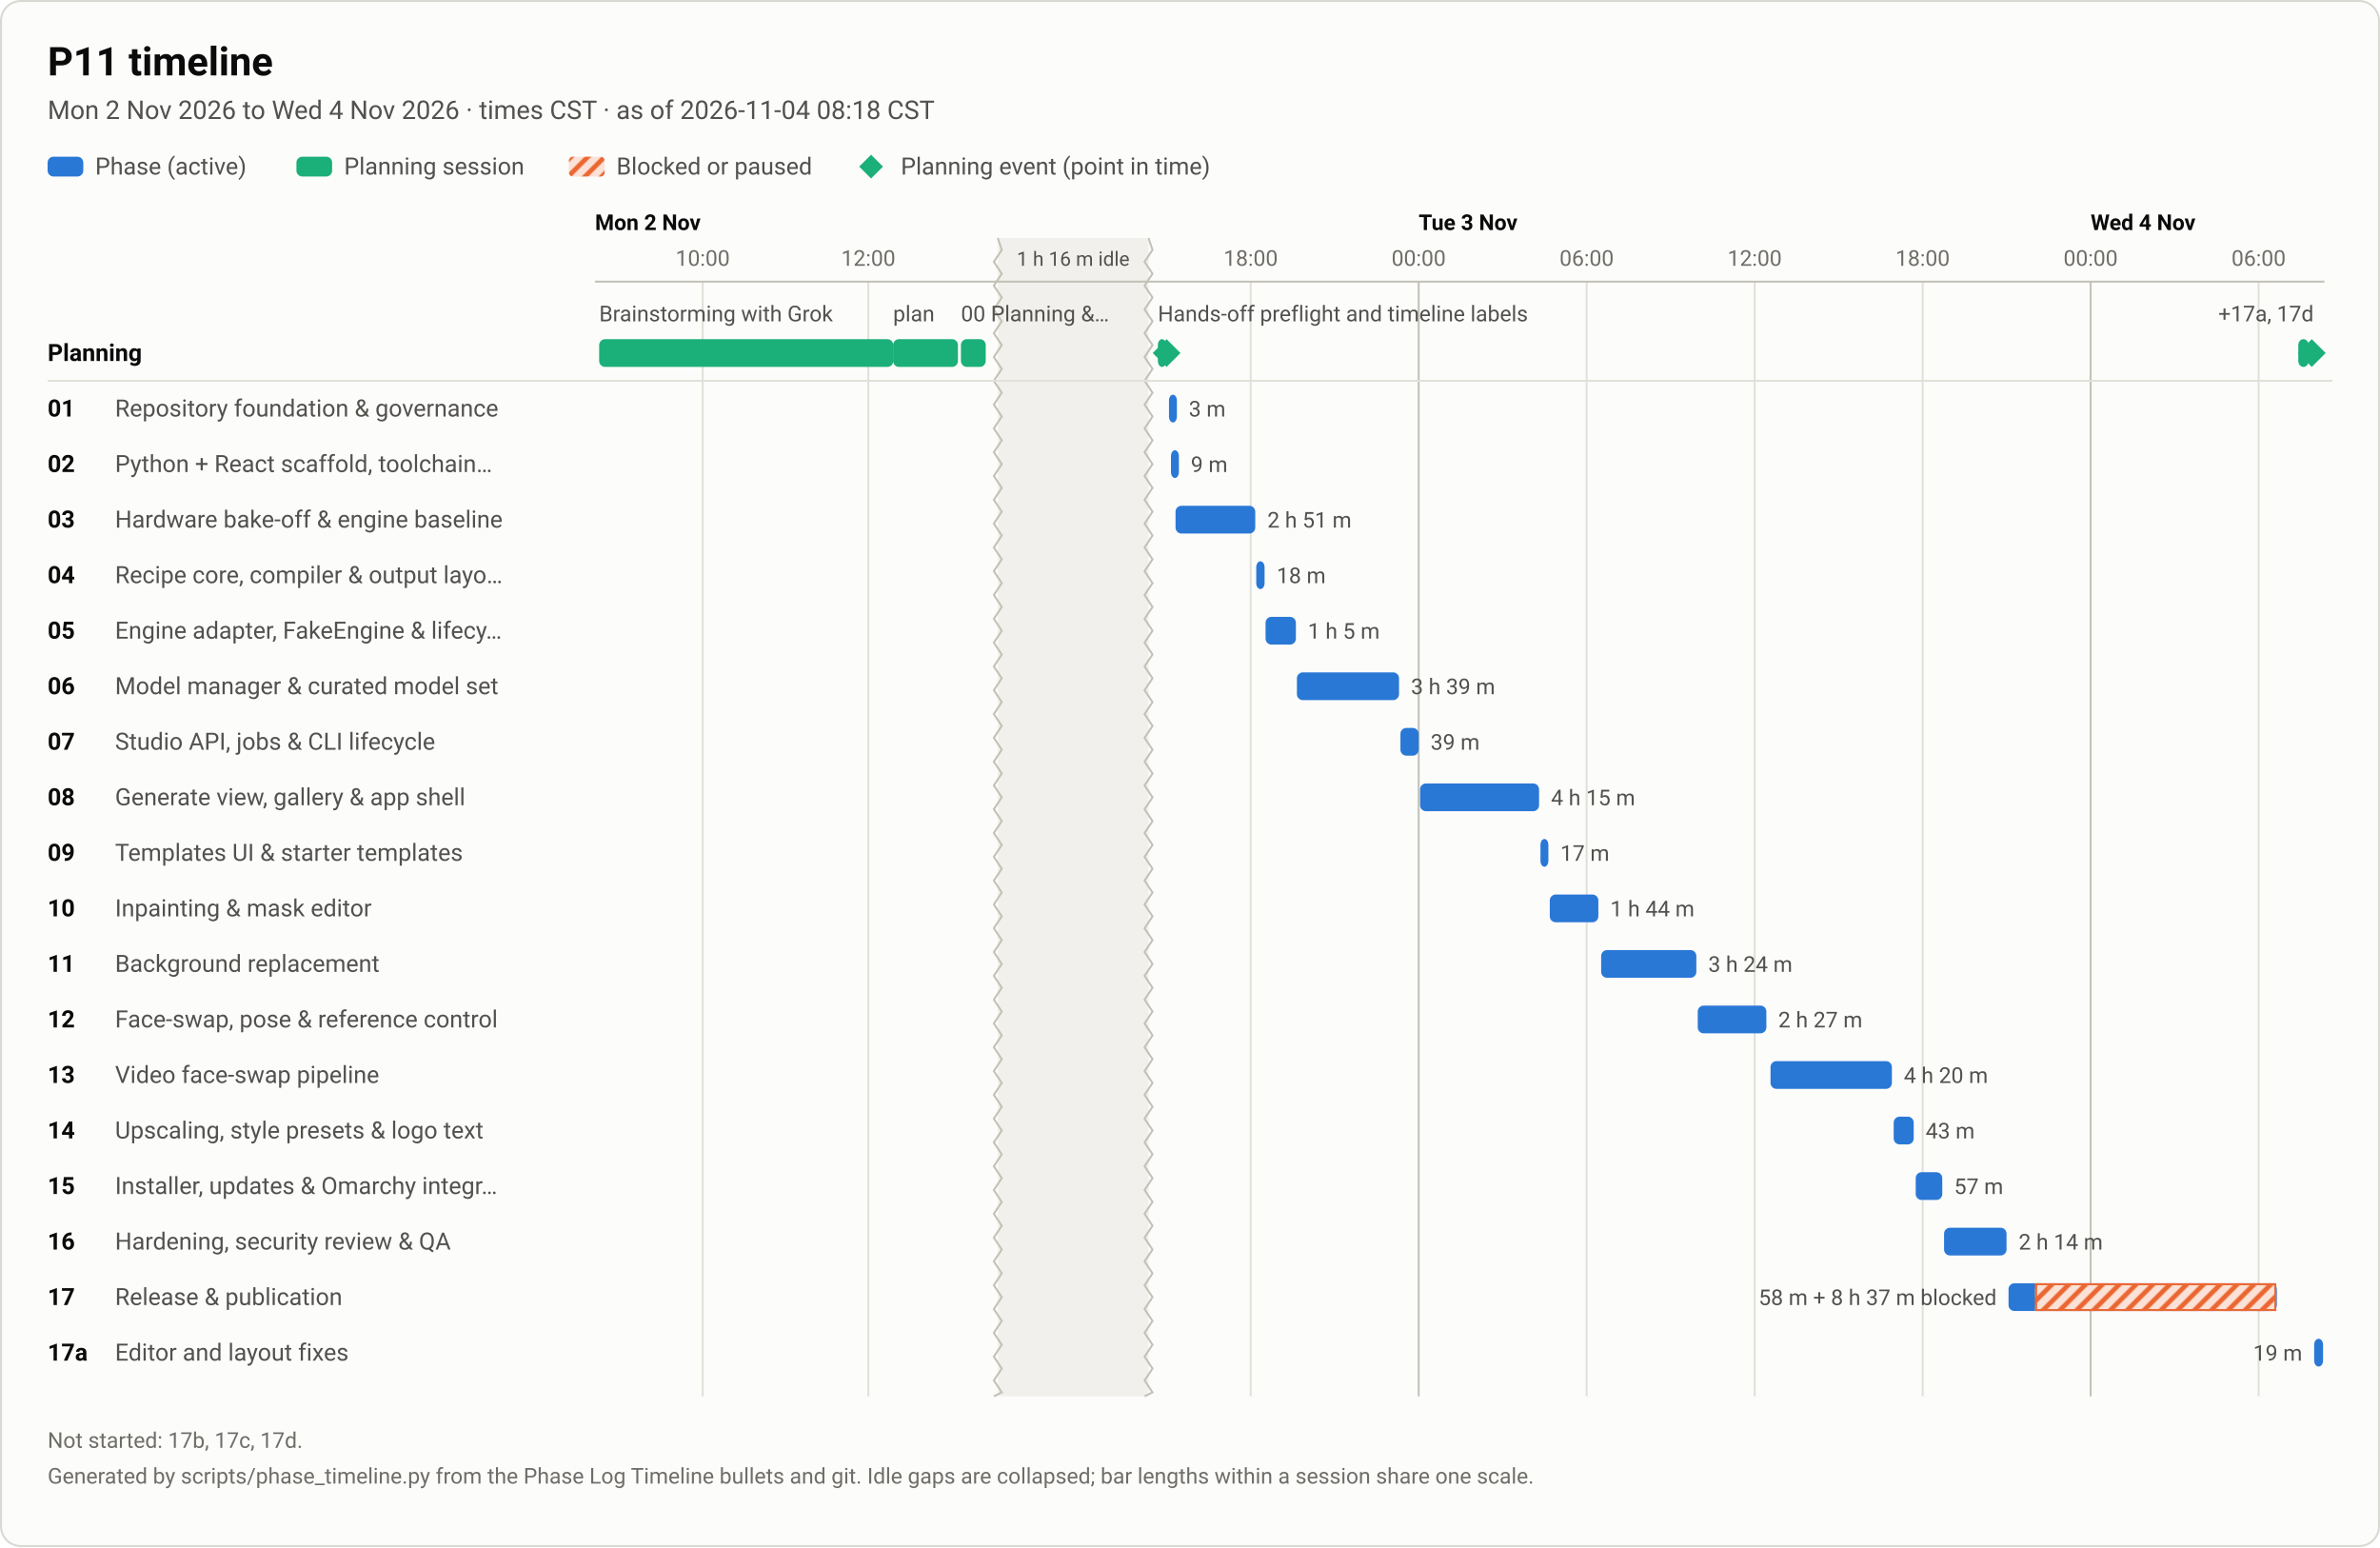
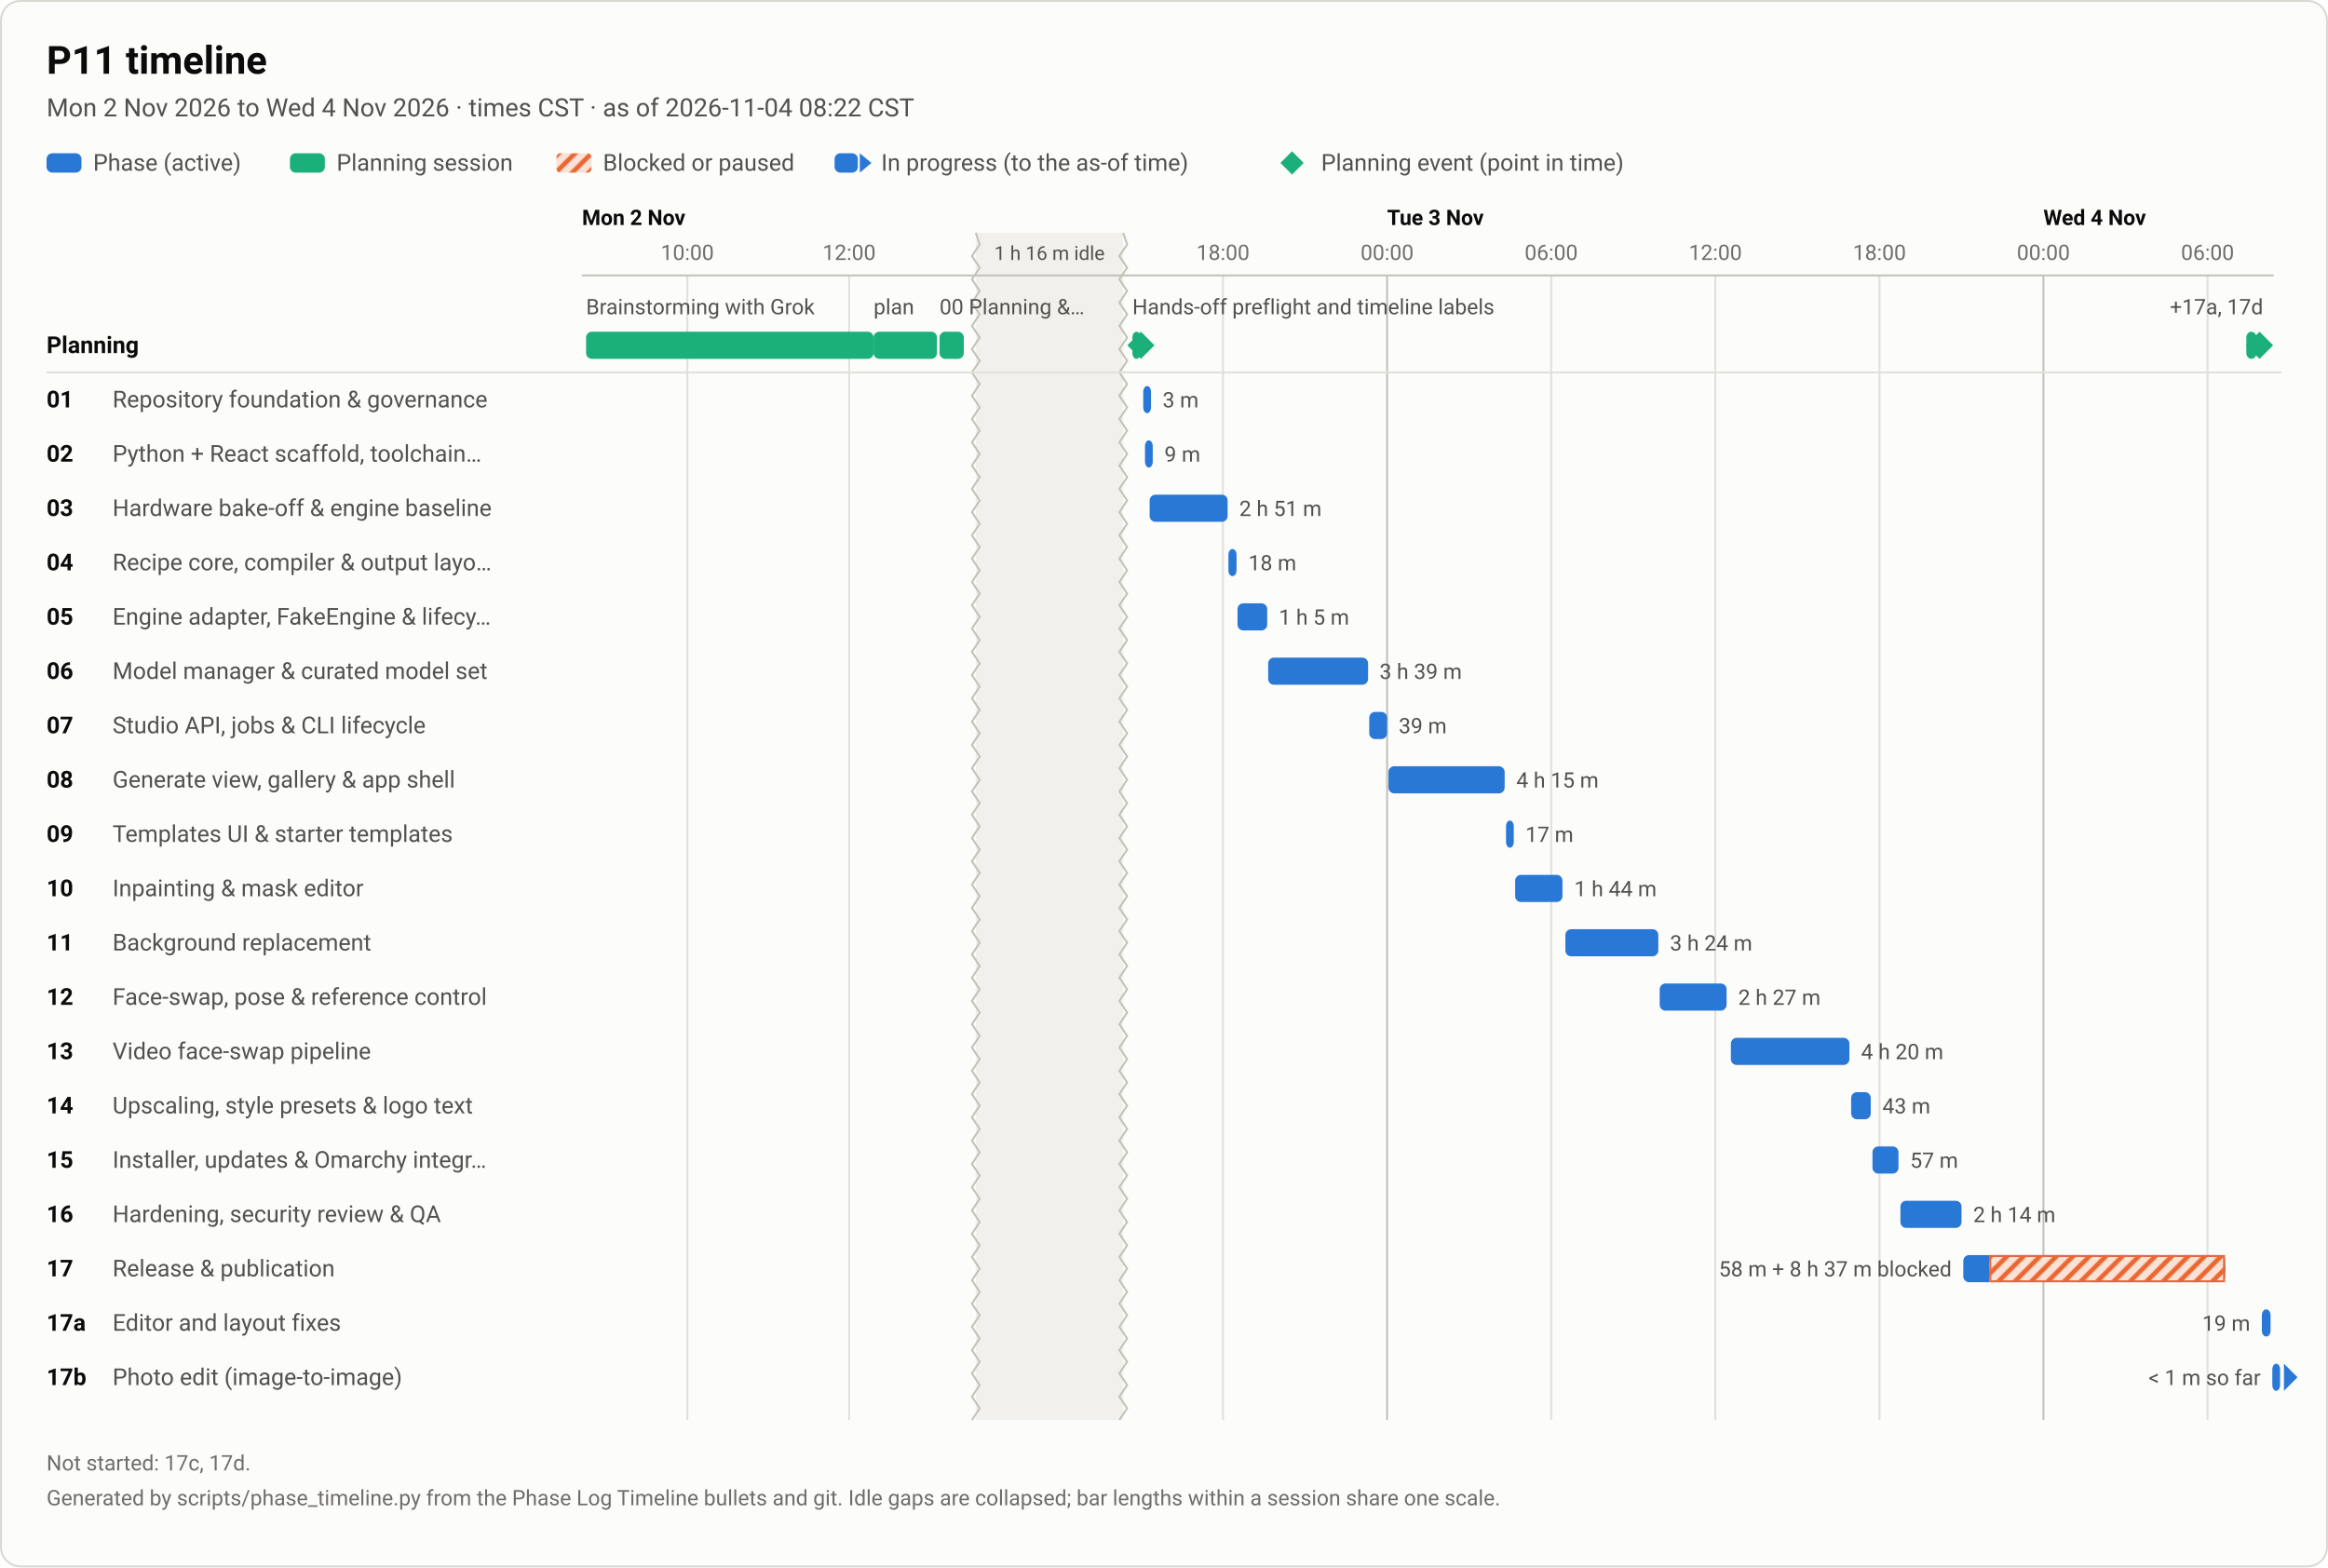
- <svg xmlns="http://www.w3.org/2000/svg" width="1200" height="780" viewBox="0 0 1200 780" role="img" aria-labelledby="tl-title tl-desc" font-family="system-ui, -apple-system, &quot;Segoe UI&quot;, Roboto, sans-serif" data-timeline-format="1">
+ <svg xmlns="http://www.w3.org/2000/svg" width="1200" height="808" viewBox="0 0 1200 808" role="img" aria-labelledby="tl-title tl-desc" font-family="system-ui, -apple-system, &quot;Segoe UI&quot;, Roboto, sans-serif" data-timeline-format="1">
  <style>.card{fill:#fcfcfb;stroke:#d9d8d2}.t1{fill:#0b0b0b}.t2{fill:#52514e}.t3{fill:#6f6d68}.grid{stroke:#e1e0d9}.axis{stroke:#c3c2b7}.brk{fill:#f1f0ec}.brke{stroke:#c3c2b7;fill:none}.ph{fill:#2a78d6}.pl{fill:#1baf7a}.tail{stroke:#2a78d6}.tailpl{stroke:#1baf7a}.hb{fill:#fbe1d6}.hl{stroke:#eb6834}.wo{stroke:#eb6834;fill:none}.ap{stroke:#0b0b0b;fill:none}.sep{stroke:#e1e0d9}text{font-variant-numeric:tabular-nums}@media (prefers-color-scheme: dark){.card{fill:#1a1a19;stroke:#3a3a37}.t1{fill:#f0efec}.t2{fill:#c3c2b7}.t3{fill:#a3a19a}.grid{stroke:#2c2c2a}.axis{stroke:#4a4a46}.brk{fill:#262624}.brke{stroke:#4a4a46;fill:none}.ph{fill:#3987e5}.pl{fill:#199e70}.tail{stroke:#3987e5}.tailpl{stroke:#199e70}.hb{fill:#4a2a1c}.hl{stroke:#d95926}.wo{stroke:#d95926;fill:none}.ap{stroke:#f0efec;fill:none}.sep{stroke:#2c2c2a}}</style>
  <defs>
    <pattern id="tl-hatch" patternUnits="userSpaceOnUse" width="6" height="6" patternTransform="rotate(45)">
      <rect class="hb" width="6" height="6" />
      <line class="hl" x1="1.5" y1="0" x2="1.5" y2="6" stroke-width="2.4" />
    </pattern>
  </defs>
-   <rect class="card" x="0.5" y="0.5" width="1199" height="779" rx="10" />
+   <rect class="card" x="0.5" y="0.5" width="1199" height="807" rx="10" />
  <text class="t1" x="24" y="38" font-size="20" font-weight="600">P11 timeline</text>
-   <text class="t2" x="24" y="60" font-size="13">Mon 2 Nov 2026 to Wed 4 Nov 2026 · times CST · as of 2026-11-04 08:18 CST</text>
+   <text class="t2" x="24" y="60" font-size="13">Mon 2 Nov 2026 to Wed 4 Nov 2026 · times CST · as of 2026-11-04 08:22 CST</text>
  <rect class="ph" x="24.0" y="79" width="18" height="10" rx="3" />
  <text class="t2" x="48" y="88" font-size="12">Phase (active)</text>
  <rect class="pl" x="149.462" y="79" width="18" height="10" rx="3" />
  <text class="t2" x="173.5" y="88" font-size="12">Planning session</text>
  <rect fill="url(#tl-hatch)" x="286.848" y="79" width="18" height="10" rx="2" />
  <text class="t2" x="310.8" y="88" font-size="12">Blocked or paused</text>
-   <path class="pl" d="M439.2 78l6 6l-6 6l-6-6z" />
-   <text class="t2" x="454.2" y="88" font-size="12">Planning event (point in time)</text>
+   <rect class="ph" x="430.195" y="79" width="12" height="10" rx="3" />
+   <path class="ph" d="M443.2 79l6 5l-6 5z" />
+   <text class="t2" x="454.2" y="88" font-size="12">In progress (to the as-of time)</text>
+   <path class="pl" d="M666 78l6 6l-6 6l-6-6z" />
+   <text class="t2" x="681" y="88" font-size="12">Planning event (point in time)</text>
  <text class="t1" x="300" y="116" font-size="11" font-weight="600">Mon 2 Nov</text>
-   <line class="grid" x1="354.3" x2="354.3" y1="142" y2="704" stroke-width="1" />
+   <line class="grid" x1="354.3" x2="354.3" y1="142" y2="732" stroke-width="1" />
  <text class="t3" x="354.3" y="134" font-size="11" text-anchor="middle">10:00</text>
-   <line class="grid" x1="437.8" x2="437.8" y1="142" y2="704" stroke-width="1" />
-   <text class="t3" x="437.8" y="134" font-size="11" text-anchor="middle">12:00</text>
-   <rect class="brk" x="503.1" y="120" width="76" height="584" />
-   <path class="brke" stroke-width="1" d="M503.1 120L505.1 126L501.1 132L505.1 138L501.1 144L505.1 150L501.1 156L505.1 162L501.1 168L505.1 174L501.1 180L505.1 186L501.1 192L505.1 198L501.1 204L505.1 210L501.1 216L505.1 222L501.1 228L505.1 234L501.1 240L505.1 246L501.1 252L505.1 258L501.1 264L505.1 270L501.1 276L505.1 282L501.1 288L505.1 294L501.1 300L505.1 306L501.1 312L505.1 318L501.1 324L505.1 330L501.1 336L505.1 342L501.1 348L505.1 354L501.1 360L505.1 366L501.1 372L505.1 378L501.1 384L505.1 390L501.1 396L505.1 402L501.1 408L505.1 414L501.1 420L505.1 426L501.1 432L505.1 438L501.1 444L505.1 450L501.1 456L505.1 462L501.1 468L505.1 474L501.1 480L505.1 486L501.1 492L505.1 498L501.1 504L505.1 510L501.1 516L505.1 522L501.1 528L505.1 534L501.1 540L505.1 546L501.1 552L505.1 558L501.1 564L505.1 570L501.1 576L505.1 582L501.1 588L505.1 594L501.1 600L505.1 606L501.1 612L505.1 618L501.1 624L505.1 630L501.1 636L505.1 642L501.1 648L505.1 654L501.1 660L505.1 666L501.1 672L505.1 678L501.1 684L505.1 690L501.1 696L505.1 702L501.1 704" />
-   <path class="brke" stroke-width="1" d="M579.1 120L581.1 126L577.1 132L581.1 138L577.1 144L581.1 150L577.1 156L581.1 162L577.1 168L581.1 174L577.1 180L581.1 186L577.1 192L581.1 198L577.1 204L581.1 210L577.1 216L581.1 222L577.1 228L581.1 234L577.1 240L581.1 246L577.1 252L581.1 258L577.1 264L581.1 270L577.1 276L581.1 282L577.1 288L581.1 294L577.1 300L581.1 306L577.1 312L581.1 318L577.1 324L581.1 330L577.1 336L581.1 342L577.1 348L581.1 354L577.1 360L581.1 366L577.1 372L581.1 378L577.1 384L581.1 390L577.1 396L581.1 402L577.1 408L581.1 414L577.1 420L581.1 426L577.1 432L581.1 438L577.1 444L581.1 450L577.1 456L581.1 462L577.1 468L581.1 474L577.1 480L581.1 486L577.1 492L581.1 498L577.1 504L581.1 510L577.1 516L581.1 522L577.1 528L581.1 534L577.1 540L581.1 546L577.1 552L581.1 558L577.1 564L581.1 570L577.1 576L581.1 582L577.1 588L581.1 594L577.1 600L581.1 606L577.1 612L581.1 618L577.1 624L581.1 630L577.1 636L581.1 642L577.1 648L581.1 654L577.1 660L581.1 666L577.1 672L581.1 678L577.1 684L581.1 690L577.1 696L581.1 702L577.1 704" />
-   <text class="t2" x="541.1" y="134" font-size="10" text-anchor="middle">1 h 16 m idle</text>
-   <line class="grid" x1="630.6" x2="630.6" y1="142" y2="704" stroke-width="1" />
-   <text class="t3" x="630.6" y="134" font-size="11" text-anchor="middle">18:00</text>
-   <line class="axis" x1="715.3" x2="715.3" y1="142" y2="704" stroke-width="1" />
-   <text class="t3" x="715.3" y="134" font-size="11" text-anchor="middle">00:00</text>
-   <text class="t1" x="715.3" y="116" font-size="11" font-weight="600">Tue 3 Nov</text>
-   <line class="grid" x1="800" x2="800" y1="142" y2="704" stroke-width="1" />
-   <text class="t3" x="800" y="134" font-size="11" text-anchor="middle">06:00</text>
-   <line class="grid" x1="884.7" x2="884.7" y1="142" y2="704" stroke-width="1" />
-   <text class="t3" x="884.7" y="134" font-size="11" text-anchor="middle">12:00</text>
-   <line class="grid" x1="969.4" x2="969.4" y1="142" y2="704" stroke-width="1" />
-   <text class="t3" x="969.4" y="134" font-size="11" text-anchor="middle">18:00</text>
-   <line class="axis" x1="1054.1" x2="1054.1" y1="142" y2="704" stroke-width="1" />
-   <text class="t3" x="1054.1" y="134" font-size="11" text-anchor="middle">00:00</text>
-   <text class="t1" x="1054.1" y="116" font-size="11" font-weight="600">Wed 4 Nov</text>
-   <line class="grid" x1="1138.8" x2="1138.8" y1="142" y2="704" stroke-width="1" />
-   <text class="t3" x="1138.8" y="134" font-size="11" text-anchor="middle">06:00</text>
+   <line class="grid" x1="437.7" x2="437.7" y1="142" y2="732" stroke-width="1" />
+   <text class="t3" x="437.7" y="134" font-size="11" text-anchor="middle">12:00</text>
+   <rect class="brk" x="503" y="120" width="76" height="612" />
+   <path class="brke" stroke-width="1" d="M503 120L505 126L501 132L505 138L501 144L505 150L501 156L505 162L501 168L505 174L501 180L505 186L501 192L505 198L501 204L505 210L501 216L505 222L501 228L505 234L501 240L505 246L501 252L505 258L501 264L505 270L501 276L505 282L501 288L505 294L501 300L505 306L501 312L505 318L501 324L505 330L501 336L505 342L501 348L505 354L501 360L505 366L501 372L505 378L501 384L505 390L501 396L505 402L501 408L505 414L501 420L505 426L501 432L505 438L501 444L505 450L501 456L505 462L501 468L505 474L501 480L505 486L501 492L505 498L501 504L505 510L501 516L505 522L501 528L505 534L501 540L505 546L501 552L505 558L501 564L505 570L501 576L505 582L501 588L505 594L501 600L505 606L501 612L505 618L501 624L505 630L501 636L505 642L501 648L505 654L501 660L505 666L501 672L505 678L501 684L505 690L501 696L505 702L501 708L505 714L501 720L505 726L501 732" />
+   <path class="brke" stroke-width="1" d="M579 120L581 126L577 132L581 138L577 144L581 150L577 156L581 162L577 168L581 174L577 180L581 186L577 192L581 198L577 204L581 210L577 216L581 222L577 228L581 234L577 240L581 246L577 252L581 258L577 264L581 270L577 276L581 282L577 288L581 294L577 300L581 306L577 312L581 318L577 324L581 330L577 336L581 342L577 348L581 354L577 360L581 366L577 372L581 378L577 384L581 390L577 396L581 402L577 408L581 414L577 420L581 426L577 432L581 438L577 444L581 450L577 456L581 462L577 468L581 474L577 480L581 486L577 492L581 498L577 504L581 510L577 516L581 522L577 528L581 534L577 540L581 546L577 552L581 558L577 564L581 570L577 576L581 582L577 588L581 594L577 600L581 606L577 612L581 618L577 624L581 630L577 636L581 642L577 648L581 654L577 660L581 666L577 672L581 678L577 684L581 690L577 696L581 702L577 708L581 714L577 720L581 726L577 732" />
+   <text class="t2" x="541" y="134" font-size="10" text-anchor="middle">1 h 16 m idle</text>
+   <line class="grid" x1="630.4" x2="630.4" y1="142" y2="732" stroke-width="1" />
+   <text class="t3" x="630.4" y="134" font-size="11" text-anchor="middle">18:00</text>
+   <line class="axis" x1="715" x2="715" y1="142" y2="732" stroke-width="1" />
+   <text class="t3" x="715" y="134" font-size="11" text-anchor="middle">00:00</text>
+   <text class="t1" x="715" y="116" font-size="11" font-weight="600">Tue 3 Nov</text>
+   <line class="grid" x1="799.6" x2="799.6" y1="142" y2="732" stroke-width="1" />
+   <text class="t3" x="799.6" y="134" font-size="11" text-anchor="middle">06:00</text>
+   <line class="grid" x1="884.2" x2="884.2" y1="142" y2="732" stroke-width="1" />
+   <text class="t3" x="884.2" y="134" font-size="11" text-anchor="middle">12:00</text>
+   <line class="grid" x1="968.8" x2="968.8" y1="142" y2="732" stroke-width="1" />
+   <text class="t3" x="968.8" y="134" font-size="11" text-anchor="middle">18:00</text>
+   <line class="axis" x1="1053.3" x2="1053.3" y1="142" y2="732" stroke-width="1" />
+   <text class="t3" x="1053.3" y="134" font-size="11" text-anchor="middle">00:00</text>
+   <text class="t1" x="1053.3" y="116" font-size="11" font-weight="600">Wed 4 Nov</text>
+   <line class="grid" x1="1137.9" x2="1137.9" y1="142" y2="732" stroke-width="1" />
+   <text class="t3" x="1137.9" y="134" font-size="11" text-anchor="middle">06:00</text>
  <line class="axis" x1="300" x2="1172" y1="142" y2="142" stroke-width="1" />
  <text class="t1" x="24" y="182" font-size="12" font-weight="600">Planning</text>
  <g id="tl-plan1">
-     <rect class="pl" x="302.1" y="171" width="148.3" height="14" rx="3" />
+     <rect class="pl" x="302.1" y="171" width="148.2" height="14" rx="3" />
  </g>
  <text class="t2" x="302.1" y="162" font-size="11">Brainstorming with Grok</text>
  <g id="tl-plan2">
    <rect class="pl" x="450.3" y="171" width="32.7" height="14" rx="3" />
  </g>
  <text class="t2" x="450.3" y="162" font-size="11">plan</text>
  <g id="tl-p00">
-     <rect class="pl" x="484.5" y="171" width="12.5" height="14" rx="3" />
+     <rect class="pl" x="484.3" y="171" width="12.5" height="14" rx="3" />
  </g>
-   <text class="t2" x="484.5" y="162" font-size="11">00 Planning &amp;…</text>
+   <text class="t2" x="484.3" y="162" font-size="11">00 Planning &amp;…</text>
  <g id="tl-plan3">
-     <rect class="pl" x="583.8" y="171" width="4.2" height="14" rx="3" />
+     <rect class="pl" x="583.7" y="171" width="4.2" height="14" rx="3" />
  </g>
-   <text class="t2" x="583.8" y="162" font-size="11">Hands-off preflight and timeline labels</text>
+   <text class="t2" x="583.7" y="162" font-size="11">Hands-off preflight and timeline labels</text>
  <g id="tl-pf-13ee0d5">
-     <path class="pl" d="M588.2 171l7 7l-7 7l-7-7z" />
+     <path class="pl" d="M588.1 171l7 7l-7 7l-7-7z" />
  </g>
  <g id="tl-plan4">
-     <rect class="pl" x="1158.8" y="171" width="5.2" height="14" rx="3" />
+     <rect class="pl" x="1157.9" y="171" width="5.2" height="14" rx="3" />
  </g>
  <text class="t2" x="1118.5" y="162" font-size="11">+17a, 17d</text>
  <g id="tl-pf-19ebe39">
-     <path class="pl" d="M1165.6 171l7 7l-7 7l-7-7z" />
+     <path class="pl" d="M1164.7 171l7 7l-7 7l-7-7z" />
  </g>
  <line class="sep" x1="24" x2="1176" y1="192" y2="192" stroke-width="1" />
  <text class="t1" x="24" y="210" font-size="12" font-weight="600">01</text>
  <text class="t2" x="58" y="210" font-size="12">Repository foundation &amp; governance</text>
  <g id="tl-p01">
-     <rect class="ph" x="589.4" y="199" width="4" height="14" rx="3" />
+     <rect class="ph" x="589.3" y="199" width="4" height="14" rx="3" />
  </g>
-   <text class="t2" x="599.4" y="210" font-size="11">3 m</text>
+   <text class="t2" x="599.3" y="210" font-size="11">3 m</text>
  <text class="t1" x="24" y="238" font-size="12" font-weight="600">02</text>
  <text class="t2" x="58" y="238" font-size="12">Python + React scaffold, toolchain…</text>
  <g id="tl-p02">
-     <rect class="ph" x="590.4" y="227" width="4" height="14" rx="3" />
+     <rect class="ph" x="590.2" y="227" width="4" height="14" rx="3" />
  </g>
-   <text class="t2" x="600.4" y="238" font-size="11">9 m</text>
+   <text class="t2" x="600.2" y="238" font-size="11">9 m</text>
  <text class="t1" x="24" y="266" font-size="12" font-weight="600">03</text>
  <text class="t2" x="58" y="266" font-size="12">Hardware bake-off &amp; engine baseline</text>
  <g id="tl-p03">
-     <rect class="ph" x="592.7" y="255" width="40.2" height="14" rx="3" />
+     <rect class="ph" x="592.6" y="255" width="40.2" height="14" rx="3" />
  </g>
-   <text class="t2" x="639" y="266" font-size="11">2 h 51 m</text>
+   <text class="t2" x="638.8" y="266" font-size="11">2 h 51 m</text>
  <text class="t1" x="24" y="294" font-size="12" font-weight="600">04</text>
  <text class="t2" x="58" y="294" font-size="12">Recipe core, compiler &amp; output layo…</text>
  <g id="tl-p04">
-     <rect class="ph" x="633.4" y="283" width="4.2" height="14" rx="3" />
+     <rect class="ph" x="633.2" y="283" width="4.2" height="14" rx="3" />
  </g>
-   <text class="t2" x="643.7" y="294" font-size="11">18 m</text>
+   <text class="t2" x="643.5" y="294" font-size="11">18 m</text>
  <text class="t1" x="24" y="322" font-size="12" font-weight="600">05</text>
  <text class="t2" x="58" y="322" font-size="12">Engine adapter, FakeEngine &amp; lifecy…</text>
  <g id="tl-p05">
-     <rect class="ph" x="638.1" y="311" width="15.3" height="14" rx="3" />
+     <rect class="ph" x="637.9" y="311" width="15.3" height="14" rx="3" />
  </g>
-   <text class="t2" x="659.4" y="322" font-size="11">1 h 5 m</text>
+   <text class="t2" x="659.2" y="322" font-size="11">1 h 5 m</text>
  <text class="t1" x="24" y="350" font-size="12" font-weight="600">06</text>
  <text class="t2" x="58" y="350" font-size="12">Model manager &amp; curated model set</text>
  <g id="tl-p06">
-     <rect class="ph" x="653.9" y="339" width="51.5" height="14" rx="3" />
+     <rect class="ph" x="653.7" y="339" width="51.5" height="14" rx="3" />
  </g>
-   <text class="t2" x="711.4" y="350" font-size="11">3 h 39 m</text>
+   <text class="t2" x="711.1" y="350" font-size="11">3 h 39 m</text>
  <text class="t1" x="24" y="378" font-size="12" font-weight="600">07</text>
  <text class="t2" x="58" y="378" font-size="12">Studio API, jobs &amp; CLI lifecycle</text>
  <g id="tl-p07">
-     <rect class="ph" x="706.1" y="367" width="9.2" height="14" rx="3" />
+     <rect class="ph" x="705.8" y="367" width="9.2" height="14" rx="3" />
  </g>
-   <text class="t2" x="721.3" y="378" font-size="11">39 m</text>
+   <text class="t2" x="721" y="378" font-size="11">39 m</text>
  <text class="t1" x="24" y="406" font-size="12" font-weight="600">08</text>
  <text class="t2" x="58" y="406" font-size="12">Generate view, gallery &amp; app shell</text>
  <g id="tl-p08">
-     <rect class="ph" x="716" y="395" width="60" height="14" rx="3" />
+     <rect class="ph" x="715.7" y="395" width="59.9" height="14" rx="3" />
  </g>
-   <text class="t2" x="782" y="406" font-size="11">4 h 15 m</text>
+   <text class="t2" x="781.6" y="406" font-size="11">4 h 15 m</text>
  <text class="t1" x="24" y="434" font-size="12" font-weight="600">09</text>
  <text class="t2" x="58" y="434" font-size="12">Templates UI &amp; starter templates</text>
  <g id="tl-p09">
-     <rect class="ph" x="776.7" y="423" width="4" height="14" rx="3" />
+     <rect class="ph" x="776.3" y="423" width="4" height="14" rx="3" />
  </g>
-   <text class="t2" x="786.7" y="434" font-size="11">17 m</text>
+   <text class="t2" x="786.3" y="434" font-size="11">17 m</text>
  <text class="t1" x="24" y="462" font-size="12" font-weight="600">10</text>
  <text class="t2" x="58" y="462" font-size="12">Inpainting &amp; mask editor</text>
  <g id="tl-p10">
-     <rect class="ph" x="781.4" y="451" width="24.5" height="14" rx="3" />
+     <rect class="ph" x="781" y="451" width="24.4" height="14" rx="3" />
  </g>
-   <text class="t2" x="811.9" y="462" font-size="11">1 h 44 m</text>
+   <text class="t2" x="811.5" y="462" font-size="11">1 h 44 m</text>
  <text class="t1" x="24" y="490" font-size="12" font-weight="600">11</text>
  <text class="t2" x="58" y="490" font-size="12">Background replacement</text>
  <g id="tl-p11">
-     <rect class="ph" x="807.3" y="479" width="48" height="14" rx="3" />
+     <rect class="ph" x="806.9" y="479" width="47.9" height="14" rx="3" />
  </g>
-   <text class="t2" x="861.3" y="490" font-size="11">3 h 24 m</text>
+   <text class="t2" x="860.8" y="490" font-size="11">3 h 24 m</text>
  <text class="t1" x="24" y="518" font-size="12" font-weight="600">12</text>
  <text class="t2" x="58" y="518" font-size="12">Face-swap, pose &amp; reference control</text>
  <g id="tl-p12">
-     <rect class="ph" x="856" y="507" width="34.6" height="14" rx="3" />
+     <rect class="ph" x="855.5" y="507" width="34.5" height="14" rx="3" />
  </g>
-   <text class="t2" x="896.6" y="518" font-size="11">2 h 27 m</text>
+   <text class="t2" x="896" y="518" font-size="11">2 h 27 m</text>
  <text class="t1" x="24" y="546" font-size="12" font-weight="600">13</text>
  <text class="t2" x="58" y="546" font-size="12">Video face-swap pipeline</text>
  <g id="tl-p13">
-     <rect class="ph" x="892.7" y="535" width="61.2" height="14" rx="3" />
+     <rect class="ph" x="892.2" y="535" width="61.1" height="14" rx="3" />
  </g>
-   <text class="t2" x="959.9" y="546" font-size="11">4 h 20 m</text>
+   <text class="t2" x="959.3" y="546" font-size="11">4 h 20 m</text>
  <text class="t1" x="24" y="574" font-size="12" font-weight="600">14</text>
  <text class="t2" x="58" y="574" font-size="12">Upscaling, style presets &amp; logo text</text>
  <g id="tl-p14">
-     <rect class="ph" x="954.8" y="563" width="10.1" height="14" rx="3" />
+     <rect class="ph" x="954.2" y="563" width="10.1" height="14" rx="3" />
  </g>
-   <text class="t2" x="970.9" y="574" font-size="11">43 m</text>
+   <text class="t2" x="970.3" y="574" font-size="11">43 m</text>
  <text class="t1" x="24" y="602" font-size="12" font-weight="600">15</text>
  <text class="t2" x="58" y="602" font-size="12">Installer, updates &amp; Omarchy integr…</text>
  <g id="tl-p15">
-     <rect class="ph" x="965.9" y="591" width="13.4" height="14" rx="3" />
+     <rect class="ph" x="965.2" y="591" width="13.4" height="14" rx="3" />
  </g>
-   <text class="t2" x="985.3" y="602" font-size="11">57 m</text>
+   <text class="t2" x="984.6" y="602" font-size="11">57 m</text>
  <text class="t1" x="24" y="630" font-size="12" font-weight="600">16</text>
  <text class="t2" x="58" y="630" font-size="12">Hardening, security review &amp; QA</text>
  <g id="tl-p16">
-     <rect class="ph" x="980.2" y="619" width="31.5" height="14" rx="3" />
+     <rect class="ph" x="979.6" y="619" width="31.5" height="14" rx="3" />
  </g>
-   <text class="t2" x="1017.8" y="630" font-size="11">2 h 14 m</text>
+   <text class="t2" x="1017.1" y="630" font-size="11">2 h 14 m</text>
  <text class="t1" x="24" y="658" font-size="12" font-weight="600">17</text>
  <text class="t2" x="58" y="658" font-size="12">Release &amp; publication</text>
  <g id="tl-p17">
-     <rect class="ph" x="1012.7" y="647" width="135.3" height="14" rx="3" />
-     <rect id="tl-p17-w1" fill="url(#tl-hatch)" x="1026.1" y="647" width="121.6" height="14" />
-     <rect class="wo" x="1026.6" y="647.5" width="120.6" height="13" stroke-width="1" />
+     <rect class="ph" x="1012" y="647" width="135.1" height="14" rx="3" />
+     <rect id="tl-p17-w1" fill="url(#tl-hatch)" x="1025.4" y="647" width="121.5" height="14" />
+     <rect class="wo" x="1025.9" y="647.5" width="120.5" height="13" stroke-width="1" />
  </g>
-   <text class="t2" x="1006.7" y="658" font-size="11" text-anchor="end">58 m + 8 h 37 m blocked</text>
+   <text class="t2" x="1006" y="658" font-size="11" text-anchor="end">58 m + 8 h 37 m blocked</text>
  <text class="t1" x="24" y="686" font-size="12" font-weight="600">17a</text>
  <text class="t2" x="58" y="686" font-size="12">Editor and layout fixes</text>
  <g id="tl-p17a">
-     <rect class="ph" x="1166.8" y="675" width="4.5" height="14" rx="3" />
+     <rect class="ph" x="1165.9" y="675" width="4.5" height="14" rx="3" />
  </g>
-   <text class="t2" x="1160.8" y="686" font-size="11" text-anchor="end">19 m</text>
-   <text class="t3" x="24" y="730" font-size="11">Not started: 17b, 17c, 17d.</text>
-   <text class="t3" x="24" y="748" font-size="11">Generated by scripts/phase_timeline.py from the Phase Log Timeline bullets and git. Idle gaps are collapsed; bar lengths within a session share one scale.</text>
+   <text class="t2" x="1159.9" y="686" font-size="11" text-anchor="end">19 m</text>
+   <text class="t1" x="24" y="714" font-size="12" font-weight="600">17b</text>
+   <text class="t2" x="58" y="714" font-size="12">Photo edit (image-to-image)</text>
+   <g id="tl-p17b">
+     <rect class="ph" x="1171.3" y="703" width="4" height="14" rx="3" />
+     <path class="ph" d="M1177.3 703l7 7l-7 7z" />
+   </g>
+   <text class="t2" x="1165.3" y="714" font-size="11" text-anchor="end">&lt; 1 m so far</text>
+   <text class="t3" x="24" y="758" font-size="11">Not started: 17c, 17d.</text>
+   <text class="t3" x="24" y="776" font-size="11">Generated by scripts/phase_timeline.py from the Phase Log Timeline bullets and git. Idle gaps are collapsed; bar lengths within a session share one scale.</text>
</svg>
